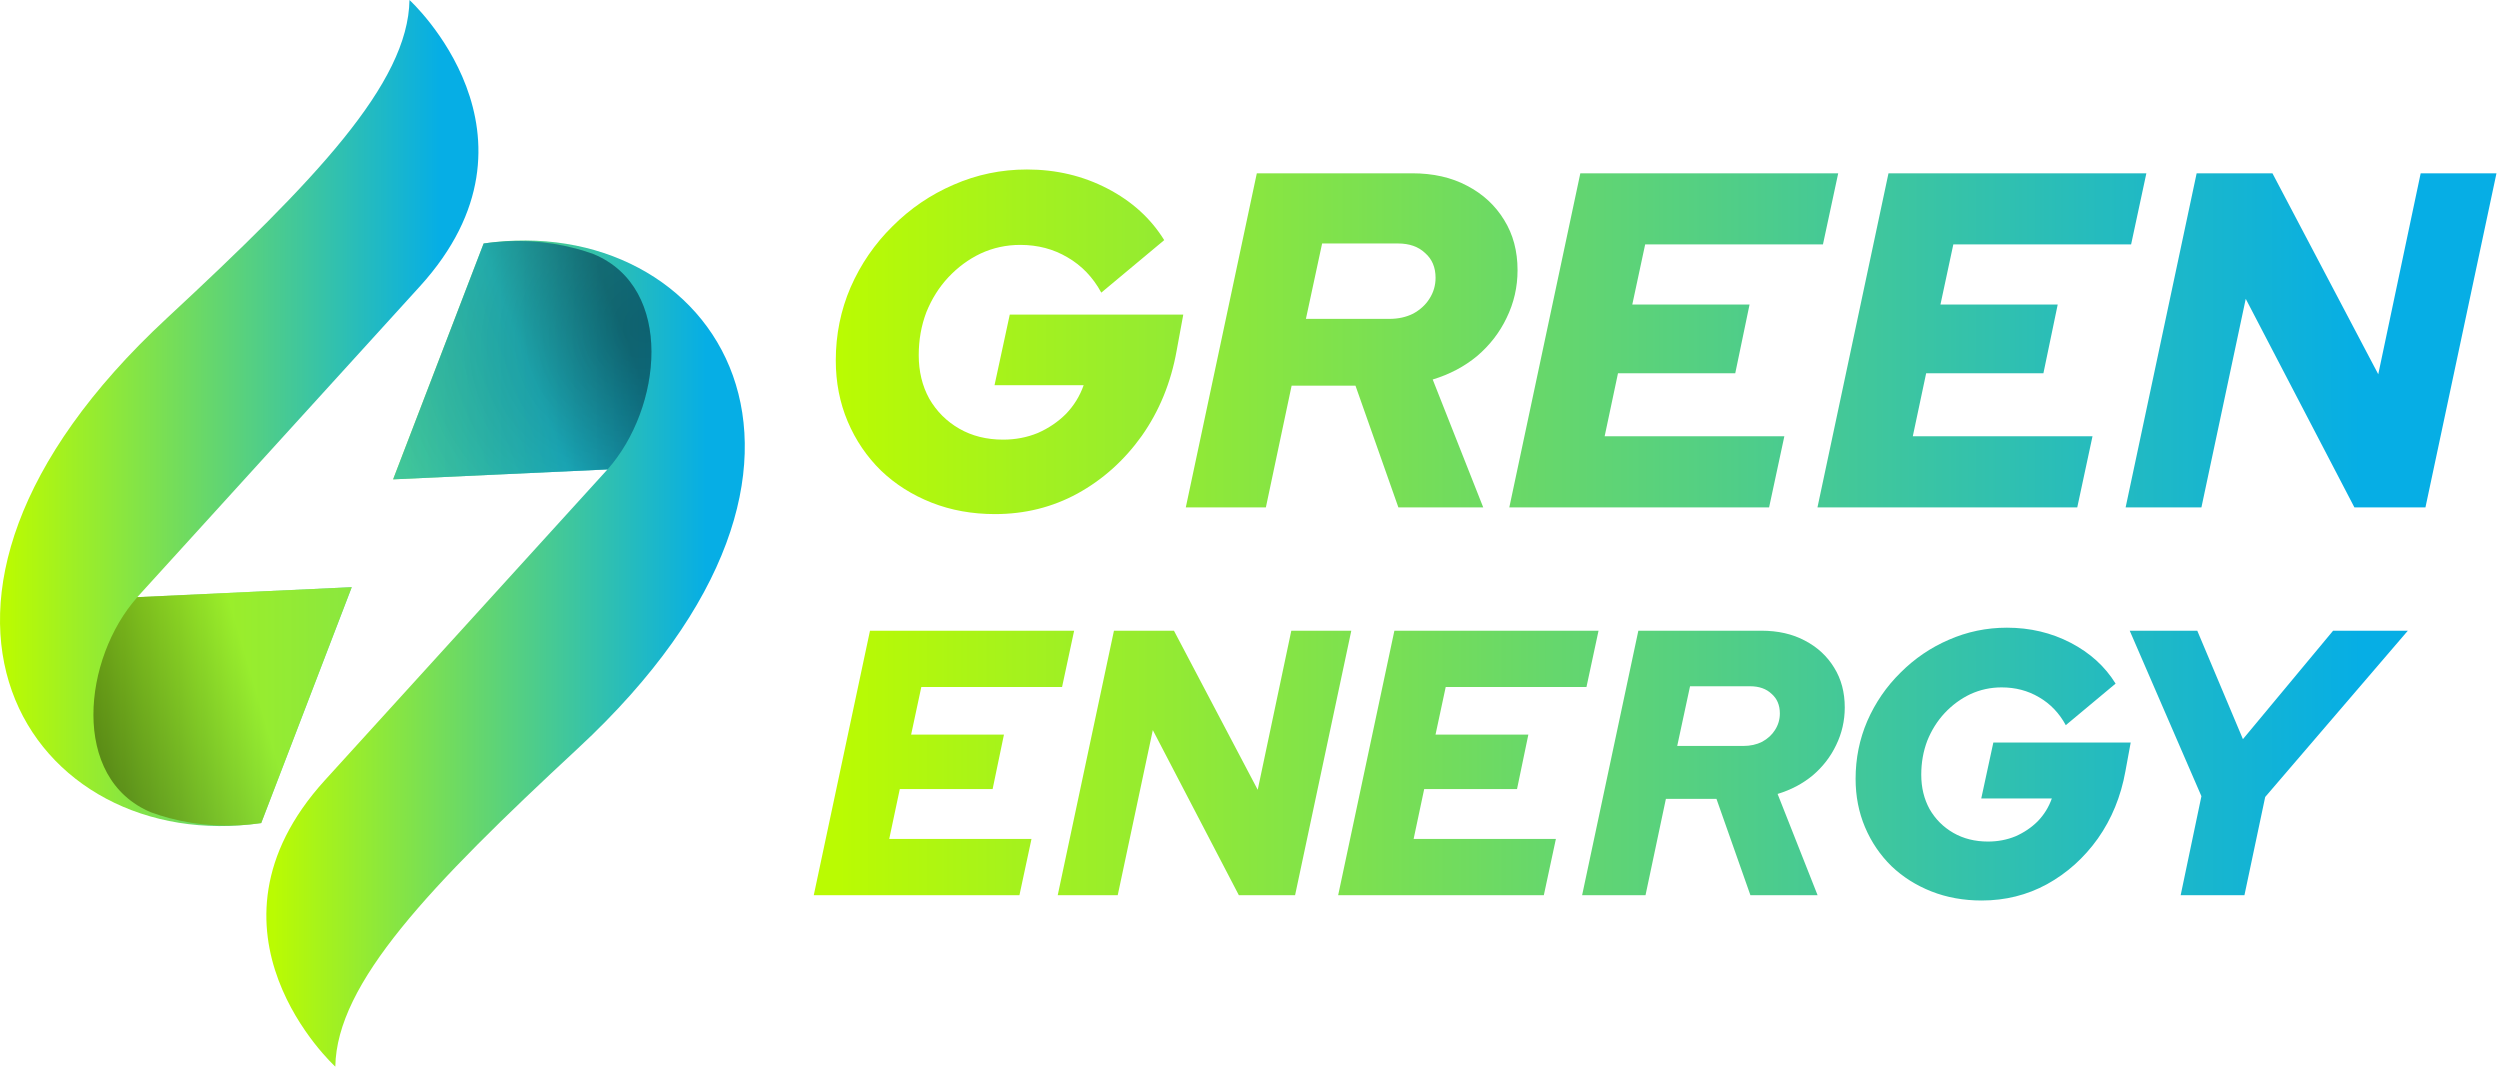
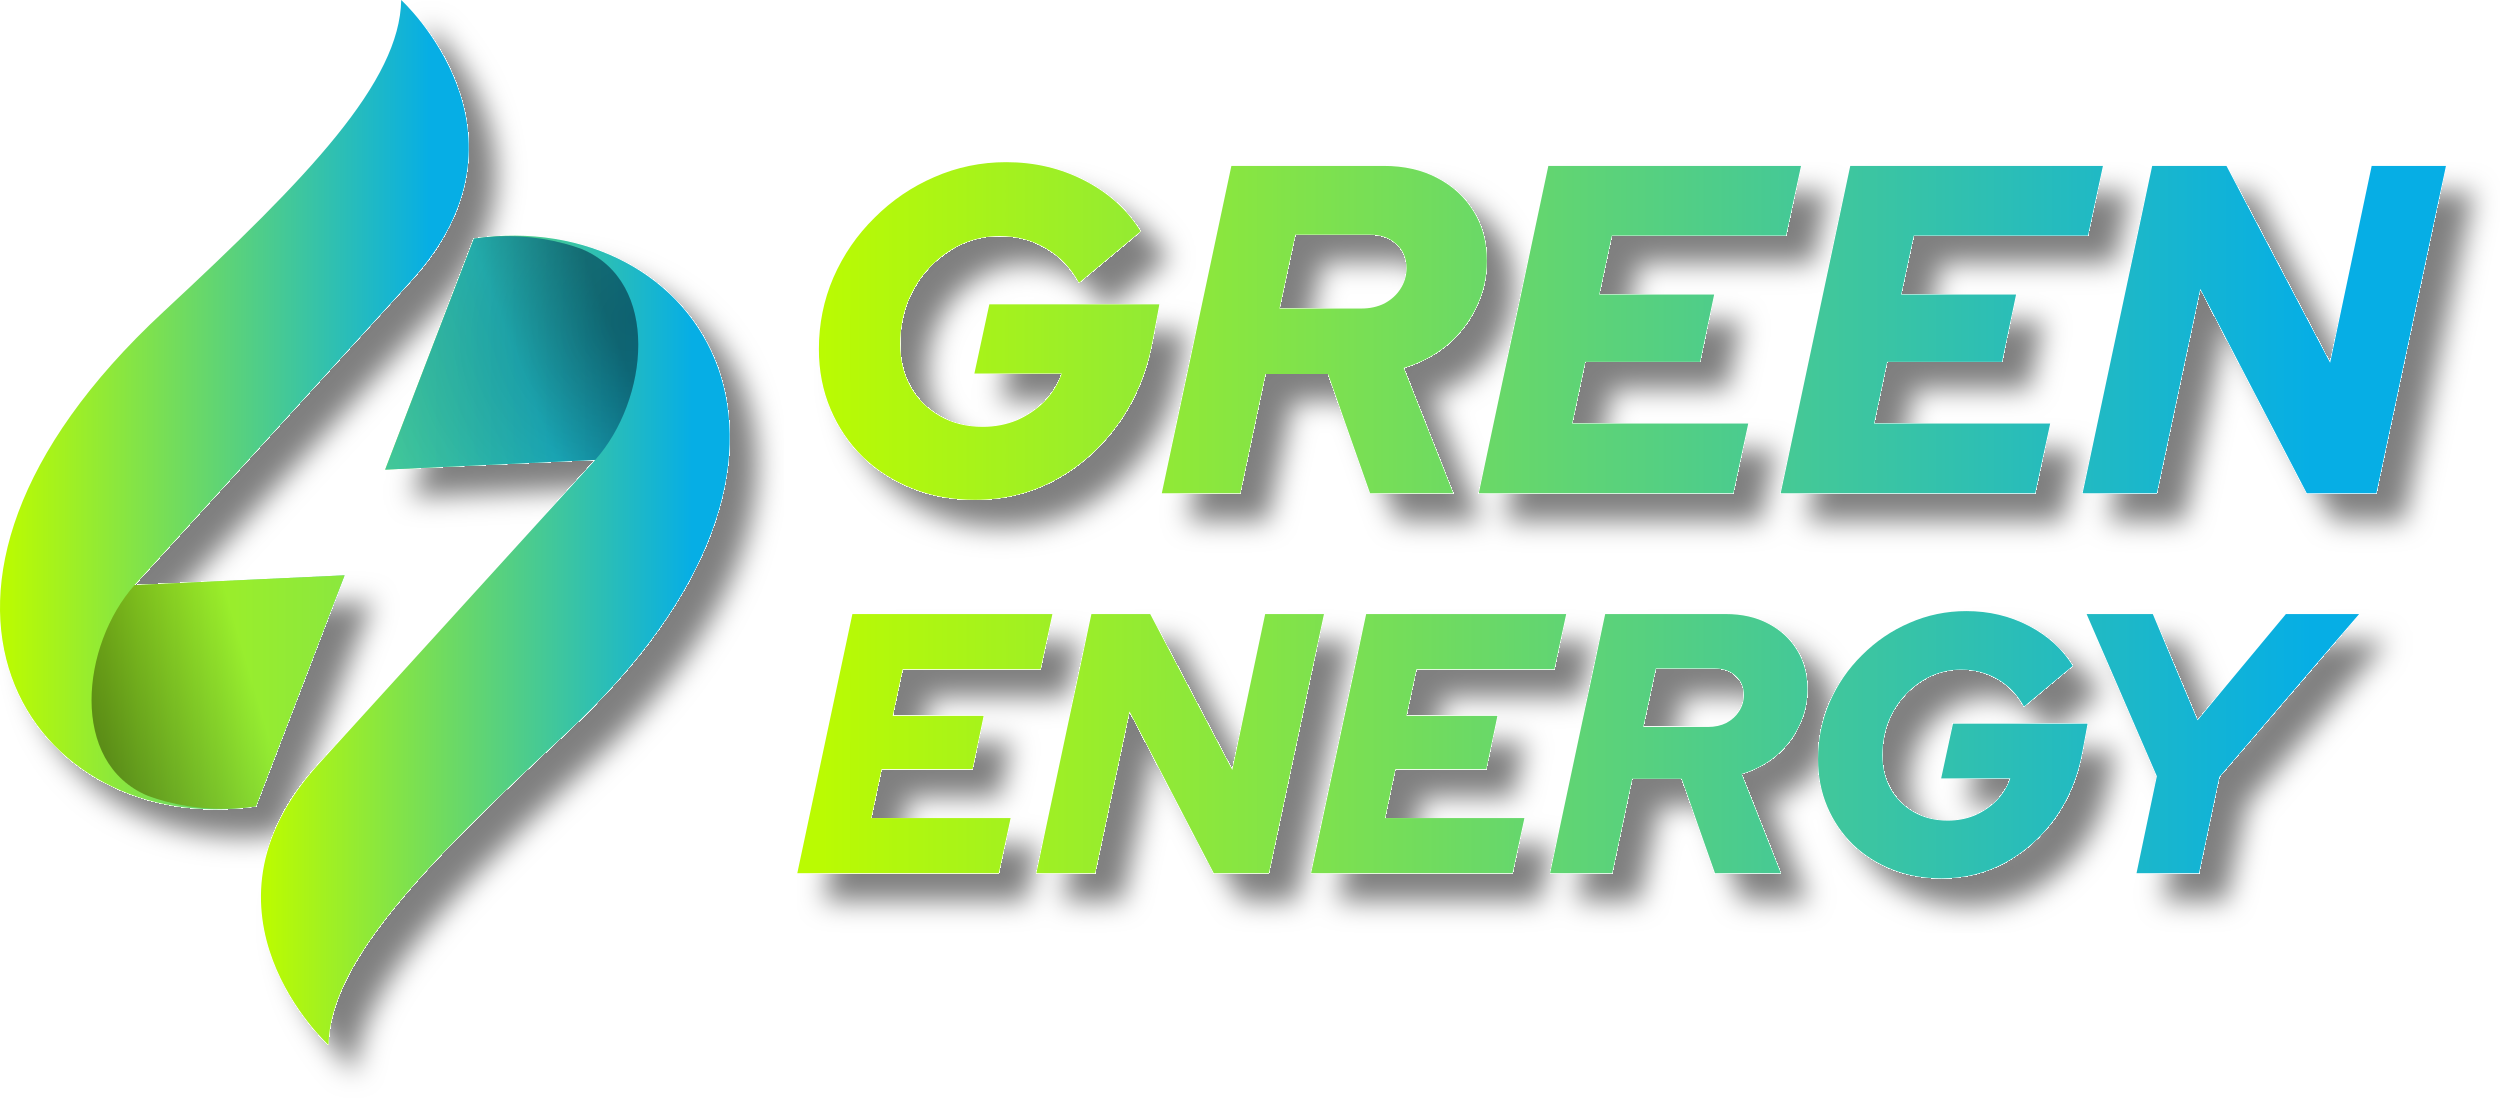
- <svg xmlns="http://www.w3.org/2000/svg" width="293" height="125" viewBox="0 0 293 125" fill="none">
-   <path d="M47.992 0C47.83 9.779 36.997 21.099 19.567 37.282C-16.783 70.998 3.778 100.376 30.613 96.464L41.223 68.819L16.091 69.984C16.091 69.984 40.787 42.816 49.209 33.563C65.331 15.829 47.992 0 47.992 0Z" fill="url(#paint0_linear_583_2)" />
-   <path d="M17.731 95.218C18.431 95.471 19.14 95.694 19.86 95.887C19.86 95.887 19.87 95.887 19.88 95.887C23.224 96.779 26.842 97.012 30.611 96.465L41.222 68.819L16.1 69.985C9.726 77.139 8.195 91.256 17.731 95.218Z" fill="url(#paint1_radial_583_2)" fill-opacity="0.7" />
-   <path d="M39.299 125C39.461 115.221 50.294 103.901 67.724 87.717C104.074 54.002 83.513 24.624 56.678 28.536L46.068 56.181L71.2 55.015C71.2 55.015 46.504 82.184 38.083 91.436C21.96 109.171 39.289 125 39.289 125H39.299Z" fill="url(#paint2_linear_583_2)" />
-   <path d="M69.568 29.783C68.869 29.53 68.16 29.307 67.44 29.115C67.44 29.115 67.43 29.115 67.42 29.115C64.076 28.223 60.458 27.99 56.688 28.537L46.078 56.182L71.2 55.017C77.574 47.862 79.104 33.746 69.568 29.783Z" fill="url(#paint3_linear_583_2)" fill-opacity="0.7" />
-   <path d="M69.568 29.783C68.869 29.53 68.16 29.307 67.44 29.115C67.44 29.115 67.43 29.115 67.42 29.115C64.076 28.223 60.458 27.99 56.688 28.537L46.078 56.182L71.2 55.017C77.574 47.862 79.104 33.746 69.568 29.783Z" fill="url(#paint4_radial_583_2)" fill-opacity="0.2" />
-   <path d="M116.613 60.252C113.932 60.252 111.455 59.804 109.183 58.909C106.912 58.014 104.938 56.765 103.262 55.161C101.586 53.52 100.282 51.6 99.351 49.4C98.42 47.199 97.954 44.813 97.954 42.239C97.954 39.219 98.532 36.366 99.686 33.681C100.878 30.959 102.517 28.572 104.602 26.521C106.688 24.432 109.072 22.81 111.753 21.654C114.472 20.461 117.34 19.864 120.356 19.864C123.783 19.864 126.93 20.61 129.798 22.102C132.665 23.593 134.881 25.607 136.446 28.143L129.071 34.296C128.103 32.506 126.781 31.126 125.105 30.157C123.466 29.187 121.623 28.702 119.574 28.702C117.936 28.702 116.39 29.038 114.938 29.709C113.522 30.381 112.256 31.313 111.139 32.506C110.059 33.662 109.202 35.023 108.569 36.59C107.973 38.156 107.675 39.834 107.675 41.624C107.675 43.526 108.085 45.223 108.904 46.715C109.761 48.206 110.934 49.381 112.424 50.239C113.913 51.096 115.627 51.525 117.563 51.525C119.016 51.525 120.375 51.264 121.641 50.742C122.908 50.183 124.006 49.437 124.937 48.505C125.868 47.535 126.557 46.416 127.004 45.148H116.558L118.345 36.869H138.68L137.898 41.121C137.228 44.85 135.868 48.169 133.82 51.078C131.772 53.949 129.258 56.205 126.278 57.846C123.336 59.45 120.114 60.252 116.613 60.252Z" fill="url(#paint5_linear_583_2)" />
-   <path d="M138.975 59.468L147.299 20.311H165.511C167.969 20.311 170.11 20.796 171.935 21.766C173.797 22.735 175.25 24.078 176.293 25.794C177.336 27.472 177.857 29.43 177.857 31.667C177.857 33.644 177.429 35.508 176.572 37.261C175.753 38.976 174.598 40.468 173.108 41.736C171.619 42.967 169.887 43.88 167.913 44.477L173.835 59.468H163.891L158.863 45.204H151.377L148.36 59.468H138.975ZM153.053 37.373H162.829C163.872 37.373 164.803 37.168 165.623 36.758C166.442 36.31 167.075 35.732 167.522 35.023C168.006 34.278 168.248 33.457 168.248 32.562C168.248 31.331 167.838 30.362 167.019 29.653C166.237 28.907 165.176 28.535 163.835 28.535H154.952L153.053 37.373Z" fill="url(#paint6_linear_583_2)" />
-   <path d="M176.891 59.468L185.215 20.311H215.438L213.65 28.646H192.813L191.304 35.695H205.047L203.371 43.75H189.628L188.064 51.134H209.125L207.338 59.468H176.891Z" fill="url(#paint7_linear_583_2)" />
-   <path d="M213.007 59.468L221.331 20.311H251.554L249.766 28.646H228.929L227.42 35.695H241.163L239.487 43.75H225.744L224.18 51.134H245.241L243.454 59.468H213.007Z" fill="url(#paint8_linear_583_2)" />
-   <path d="M249.123 59.468L257.447 20.311H266.33L278.732 43.862L283.704 20.311H292.586L284.262 59.468H275.938L263.201 35.023L258.006 59.468H249.123Z" fill="url(#paint9_linear_583_2)" />
-   <path d="M95.373 104.919L101.963 73.919H125.889L124.474 80.518H107.978L106.784 86.098H117.663L116.336 92.475H105.457L104.218 98.32H120.892L119.477 104.919H95.373Z" fill="url(#paint10_linear_583_2)" />
-   <path d="M123.965 104.919L130.555 73.919H137.587L147.405 92.563L151.341 73.919H158.373L151.783 104.919H145.194L135.11 85.566L130.997 104.919H123.965Z" fill="url(#paint11_linear_583_2)" />
-   <path d="M156.832 104.919L163.422 73.919H187.349L185.934 80.518H169.437L168.243 86.098H179.123L177.796 92.475H166.916L165.678 98.32H182.351L180.936 104.919H156.832Z" fill="url(#paint12_linear_583_2)" />
-   <path d="M185.424 104.919L192.014 73.919H206.432C208.378 73.919 210.073 74.303 211.518 75.071C212.992 75.838 214.142 76.901 214.968 78.259C215.793 79.588 216.206 81.138 216.206 82.909C216.206 84.474 215.867 85.95 215.189 87.338C214.54 88.696 213.626 89.877 212.447 90.88C211.267 91.855 209.896 92.578 208.334 93.05L213.022 104.919H205.149L201.169 93.626H195.243L192.854 104.919H185.424ZM196.569 87.426H204.309C205.135 87.426 205.872 87.264 206.52 86.939C207.169 86.585 207.67 86.127 208.024 85.566C208.407 84.976 208.599 84.326 208.599 83.618C208.599 82.643 208.275 81.876 207.626 81.315C207.007 80.724 206.167 80.429 205.105 80.429H198.073L196.569 87.426Z" fill="url(#paint13_linear_583_2)" />
-   <path d="M232.247 105.539C230.125 105.539 228.164 105.184 226.365 104.476C224.567 103.767 223.004 102.778 221.677 101.509C220.351 100.21 219.319 98.689 218.581 96.947C217.844 95.206 217.476 93.316 217.476 91.279C217.476 88.888 217.933 86.629 218.847 84.503C219.79 82.348 221.088 80.459 222.739 78.835C224.39 77.182 226.277 75.897 228.4 74.982C230.552 74.037 232.822 73.565 235.211 73.565C237.923 73.565 240.415 74.156 242.685 75.336C244.955 76.517 246.71 78.112 247.948 80.119L242.11 84.99C241.343 83.573 240.297 82.481 238.97 81.713C237.673 80.946 236.213 80.562 234.591 80.562C233.294 80.562 232.071 80.828 230.921 81.359C229.8 81.891 228.798 82.629 227.913 83.573C227.058 84.489 226.38 85.566 225.879 86.806C225.407 88.046 225.171 89.375 225.171 90.792C225.171 92.297 225.496 93.641 226.144 94.822C226.822 96.003 227.751 96.933 228.93 97.612C230.11 98.291 231.466 98.63 232.999 98.63C234.149 98.63 235.225 98.424 236.228 98.01C237.23 97.567 238.1 96.977 238.837 96.239C239.574 95.471 240.12 94.585 240.474 93.582H232.203L233.619 87.028H249.717L249.098 90.393C248.567 93.346 247.491 95.973 245.869 98.276C244.248 100.549 242.257 102.335 239.899 103.634C237.569 104.904 235.019 105.539 232.247 105.539Z" fill="url(#paint14_linear_583_2)" />
-   <path d="M255.574 104.919L258.006 93.316L249.603 73.919H257.52L262.871 86.629L273.441 73.919H282.198L265.481 93.405L263.048 104.919H255.574Z" fill="url(#paint15_linear_583_2)" />
+ <svg xmlns="http://www.w3.org/2000/svg" width="185" height="82" viewBox="0 0 185 82" fill="none">
+   <g filter="url(#filter0_d_681_441)">
+     <path d="M29.689 0C29.589 6.05 22.887 13.052 12.104 23.064C-10.382 43.921 2.337 62.094 18.938 59.675L25.501 42.573L9.954 43.294C9.954 43.294 25.232 26.486 30.441 20.763C40.415 9.792 29.689 0 29.689 0Z" fill="url(#paint0_linear_681_441)" />
+     <path d="M10.97 58.904C11.402 59.061 11.841 59.199 12.286 59.318C12.286 59.318 12.293 59.318 12.299 59.318C14.368 59.869 16.606 60.014 18.938 59.675L25.501 42.573L9.96 43.294C6.017 47.72 5.071 56.453 10.97 58.904Z" fill="url(#paint1_radial_681_441)" fill-opacity="0.7" />
+     <path d="M24.311 77.327C24.411 71.278 31.113 64.275 41.895 54.264C64.382 33.407 51.662 15.233 35.062 17.653L28.498 34.754L44.045 34.033C44.045 34.033 28.768 50.841 23.558 56.564C13.584 67.535 24.304 77.327 24.304 77.327H24.311Z" fill="url(#paint2_linear_681_441)" />
+     <path d="M43.036 18.424C42.603 18.267 42.165 18.13 41.719 18.011C41.719 18.011 41.713 18.011 41.707 18.011C39.638 17.459 37.4 17.315 35.068 17.653L28.504 34.755L44.045 34.034C47.989 29.608 48.935 20.875 43.036 18.424Z" fill="url(#paint3_linear_681_441)" fill-opacity="0.7" />
+     <path d="M43.036 18.424C42.603 18.267 42.165 18.13 41.719 18.011C41.719 18.011 41.713 18.011 41.707 18.011C39.638 17.459 37.4 17.315 35.068 17.653L28.504 34.755L44.045 34.034C47.989 29.608 48.935 20.875 43.036 18.424Z" fill="url(#paint4_radial_681_441)" fill-opacity="0.2" />
+   </g>
+   <g filter="url(#filter1_d_681_441)">
+     <path d="M72.14 36.985C70.481 36.985 68.949 36.708 67.543 36.154C66.138 35.6 64.917 34.828 63.88 33.836C62.843 32.821 62.037 31.632 61.461 30.271C60.885 28.91 60.597 27.434 60.597 25.842C60.597 23.973 60.954 22.208 61.668 20.547C62.406 18.863 63.419 17.387 64.71 16.118C66 14.826 67.474 13.822 69.133 13.107C70.815 12.369 72.589 12 74.455 12C76.575 12 78.522 12.461 80.296 13.384C82.07 14.307 83.441 15.553 84.408 17.122L79.847 20.928C79.247 19.821 78.43 18.967 77.393 18.367C76.379 17.767 75.239 17.468 73.971 17.468C72.958 17.468 72.001 17.675 71.103 18.09C70.228 18.506 69.444 19.082 68.753 19.821C68.085 20.536 67.555 21.378 67.163 22.347C66.795 23.316 66.61 24.354 66.61 25.461C66.61 26.638 66.864 27.688 67.371 28.61C67.9 29.533 68.626 30.26 69.548 30.79C70.469 31.321 71.529 31.586 72.727 31.586C73.626 31.586 74.467 31.425 75.25 31.102C76.033 30.756 76.713 30.294 77.289 29.718C77.865 29.118 78.291 28.426 78.568 27.641H72.105L73.211 22.52H85.791L85.307 25.15C84.892 27.457 84.051 29.51 82.784 31.309C81.517 33.086 79.962 34.481 78.118 35.497C76.298 36.489 74.305 36.985 72.14 36.985Z" fill="url(#paint5_linear_681_441)" />
+     <path d="M85.973 36.5L91.122 12.277H102.389C103.909 12.277 105.234 12.577 106.363 13.177C107.515 13.776 108.413 14.607 109.059 15.668C109.704 16.706 110.026 17.917 110.026 19.302C110.026 20.524 109.761 21.678 109.231 22.762C108.724 23.823 108.01 24.746 107.089 25.53C106.167 26.292 105.096 26.857 103.875 27.226L107.538 36.5H101.386L98.276 27.676H93.645L91.779 36.5H85.973ZM94.682 22.831H100.73C101.375 22.831 101.951 22.704 102.458 22.451C102.965 22.174 103.356 21.816 103.633 21.378C103.932 20.916 104.082 20.409 104.082 19.855C104.082 19.094 103.829 18.494 103.322 18.056C102.838 17.594 102.181 17.364 101.352 17.364H95.857L94.682 22.831Z" fill="url(#paint6_linear_681_441)" />
+     <path d="M109.429 36.5L114.578 12.277H133.275L132.169 17.433H119.278L118.345 21.793H126.847L125.81 26.776H117.308L116.341 31.344H129.369L128.264 36.5H109.429Z" fill="url(#paint7_linear_681_441)" />
+     <path d="M131.771 36.5L136.92 12.277H155.617L154.511 17.433H141.62L140.687 21.793H149.189L148.152 26.776H139.65L138.683 31.344H151.712L150.606 36.5H131.771Z" fill="url(#paint8_linear_681_441)" />
+     <path d="M154.113 36.5L159.262 12.277H164.757L172.429 26.845L175.505 12.277H181L175.851 36.5H170.701L162.822 21.378L159.608 36.5H154.113Z" fill="url(#paint9_linear_681_441)" />
+     <path d="M59 64.617L63.077 45.44H77.878L77.002 49.522H66.797L66.059 52.973H72.789L71.968 56.918H65.238L64.472 60.535H74.786L73.911 64.617H59Z" fill="url(#paint10_linear_681_441)" />
+     <path d="M76.688 64.617L80.764 45.44H85.114L91.188 56.973L93.623 45.44H97.973L93.897 64.617H89.82L83.582 52.645L81.038 64.617H76.688Z" fill="url(#paint11_linear_681_441)" />
+     <path d="M97.02 64.617L101.097 45.44H115.898L115.023 49.522H104.817L104.079 52.973H110.809L109.988 56.918H103.258L102.492 60.535H112.806L111.931 64.617H97.02Z" fill="url(#paint12_linear_681_441)" />
+     <path d="M114.708 64.617L118.784 45.44H127.703C128.907 45.44 129.956 45.677 130.85 46.152C131.762 46.627 132.473 47.284 132.984 48.124C133.494 48.946 133.75 49.905 133.75 51.001C133.75 51.969 133.54 52.882 133.12 53.74C132.719 54.581 132.154 55.311 131.424 55.932C130.695 56.535 129.846 56.982 128.88 57.275L131.78 64.617H126.91L124.447 57.631H120.781L119.304 64.617H114.708ZM121.602 53.795H126.39C126.901 53.795 127.357 53.695 127.758 53.494C128.159 53.275 128.469 52.992 128.688 52.645C128.925 52.279 129.044 51.878 129.044 51.439C129.044 50.837 128.843 50.362 128.442 50.015C128.059 49.649 127.539 49.467 126.882 49.467H122.532L121.602 53.795Z" fill="url(#paint13_linear_681_441)" />
+     <path d="M143.673 65C142.36 65 141.147 64.781 140.034 64.343C138.922 63.904 137.955 63.292 137.134 62.507C136.314 61.703 135.675 60.763 135.219 59.685C134.763 58.608 134.535 57.439 134.535 56.179C134.535 54.699 134.818 53.302 135.383 51.987C135.967 50.654 136.77 49.485 137.791 48.481C138.812 47.458 139.98 46.663 141.293 46.097C142.624 45.513 144.029 45.221 145.506 45.221C147.184 45.221 148.726 45.586 150.13 46.316C151.535 47.047 152.62 48.033 153.386 49.275L149.774 52.288C149.3 51.412 148.653 50.736 147.832 50.261C147.029 49.786 146.127 49.549 145.123 49.549C144.321 49.549 143.564 49.713 142.852 50.042C142.159 50.371 141.539 50.827 140.992 51.412C140.463 51.978 140.044 52.645 139.734 53.412C139.442 54.179 139.296 55.001 139.296 55.877C139.296 56.809 139.496 57.64 139.898 58.37C140.317 59.101 140.892 59.676 141.621 60.096C142.351 60.516 143.19 60.726 144.138 60.726C144.85 60.726 145.515 60.599 146.136 60.343C146.756 60.069 147.294 59.704 147.75 59.247C148.206 58.772 148.543 58.224 148.762 57.603H143.646L144.521 53.549H154.48L154.097 55.631C153.769 57.457 153.103 59.083 152.1 60.507C151.097 61.913 149.866 63.018 148.406 63.822C146.966 64.607 145.388 65 143.673 65Z" fill="url(#paint14_linear_681_441)" />
+     <path d="M158.103 64.617L159.608 57.439L154.41 45.44H159.307L162.618 53.302L169.157 45.44H174.574L164.232 57.494L162.727 64.617H158.103Z" fill="url(#paint15_linear_681_441)" />
+   </g>
  <defs>
-     <linearGradient id="paint0_linear_583_2" x1="0.82" y1="48.59" x2="51.561" y2="48.59" gradientUnits="userSpaceOnUse">
+     <filter id="filter0_d_681_441" x="0" y="0" width="58" height="81.327" filterUnits="userSpaceOnUse" color-interpolation-filters="sRGB">
+       <feFlood flood-opacity="0" result="BackgroundImageFix" />
+       <feColorMatrix in="SourceAlpha" type="matrix" values="0 0 0 0 0 0 0 0 0 0 0 0 0 0 0 0 0 0 127 0" result="hardAlpha" />
+       <feOffset dx="2" dy="2" />
+       <feGaussianBlur stdDeviation="1" />
+       <feComposite in2="hardAlpha" operator="out" />
+       <feColorMatrix type="matrix" values="0 0 0 0 0 0 0 0 0 0 0 0 0 0 0 0 0 0 0.5 0" />
+       <feBlend mode="normal" in2="BackgroundImageFix" result="effect1_dropShadow_681_441" />
+       <feBlend mode="normal" in="SourceGraphic" in2="effect1_dropShadow_681_441" result="shape" />
+     </filter>
+     <filter id="filter1_d_681_441" x="59" y="12" width="126" height="57" filterUnits="userSpaceOnUse" color-interpolation-filters="sRGB">
+       <feFlood flood-opacity="0" result="BackgroundImageFix" />
+       <feColorMatrix in="SourceAlpha" type="matrix" values="0 0 0 0 0 0 0 0 0 0 0 0 0 0 0 0 0 0 127 0" result="hardAlpha" />
+       <feOffset dx="2" dy="2" />
+       <feGaussianBlur stdDeviation="1" />
+       <feComposite in2="hardAlpha" operator="out" />
+       <feColorMatrix type="matrix" values="0 0 0 0 0 0 0 0 0 0 0 0 0 0 0 0 0 0 0.5 0" />
+       <feBlend mode="normal" in2="BackgroundImageFix" result="effect1_dropShadow_681_441" />
+       <feBlend mode="normal" in="SourceGraphic" in2="effect1_dropShadow_681_441" result="shape" />
+     </filter>
+     <linearGradient id="paint0_linear_681_441" x1="0.507" y1="30.059" x2="31.897" y2="30.059" gradientUnits="userSpaceOnUse">
      <stop stop-color="#BAFB02" />
      <stop offset="1" stop-color="#06AEE5" />
    </linearGradient>
-     <radialGradient id="paint1_radial_583_2" cx="0" cy="0" r="1" gradientUnits="userSpaceOnUse" gradientTransform="translate(11.6519 87.658) rotate(-16.5572) scale(19.5586 1625.77)">
+     <radialGradient id="paint1_radial_681_441" cx="0" cy="0" r="1" gradientUnits="userSpaceOnUse" gradientTransform="translate(7.20888 54.2272) rotate(-16.5572) scale(12.0993 1005.73)">
      <stop stop-color="#43640A" />
      <stop offset="1" stop-color="#B4F90A" />
    </radialGradient>
-     <linearGradient id="paint2_linear_583_2" x1="32.037" y1="76.775" x2="82.78" y2="76.775" gradientUnits="userSpaceOnUse">
+     <linearGradient id="paint2_linear_681_441" x1="19.818" y1="47.494" x2="51.209" y2="47.494" gradientUnits="userSpaceOnUse">
      <stop stop-color="#BAFB02" />
      <stop offset="1" stop-color="#06AEE5" />
    </linearGradient>
-     <linearGradient id="paint3_linear_583_2" x1="46.109" y1="56.243" x2="76.219" y2="44.642" gradientUnits="userSpaceOnUse">
+     <linearGradient id="paint3_linear_681_441" x1="28.523" y1="34.792" x2="47.15" y2="27.616" gradientUnits="userSpaceOnUse">
      <stop stop-color="#26BCBD" />
      <stop offset="0.603" stop-color="#0CAAD4" />
      <stop offset="0.974" stop-color="#0A5E74" />
    </linearGradient>
-     <radialGradient id="paint4_radial_583_2" cx="0" cy="0" r="1" gradientUnits="userSpaceOnUse" gradientTransform="translate(76.0037 38.0019) rotate(149.744) scale(35.196 30.0698)">
+     <radialGradient id="paint4_radial_681_441" cx="0" cy="0" r="1" gradientUnits="userSpaceOnUse" gradientTransform="translate(47.017 23.5083) rotate(149.744) scale(21.7729 18.6018)">
      <stop />
      <stop offset="1" stop-opacity="0" />
    </radialGradient>
-     <linearGradient id="paint5_linear_583_2" x1="98.258" y1="62.863" x2="276.72" y2="62.863" gradientUnits="userSpaceOnUse">
+     <linearGradient id="paint5_linear_681_441" x1="60.785" y1="38.6" x2="171.185" y2="38.6" gradientUnits="userSpaceOnUse">
      <stop stop-color="#BAFB02" />
      <stop offset="1" stop-color="#06AEE5" />
    </linearGradient>
-     <linearGradient id="paint6_linear_583_2" x1="98.258" y1="62.863" x2="276.72" y2="62.863" gradientUnits="userSpaceOnUse">
+     <linearGradient id="paint6_linear_681_441" x1="60.785" y1="38.6" x2="171.185" y2="38.6" gradientUnits="userSpaceOnUse">
      <stop stop-color="#BAFB02" />
      <stop offset="1" stop-color="#06AEE5" />
    </linearGradient>
-     <linearGradient id="paint7_linear_583_2" x1="98.258" y1="62.863" x2="276.72" y2="62.863" gradientUnits="userSpaceOnUse">
+     <linearGradient id="paint7_linear_681_441" x1="60.785" y1="38.6" x2="171.185" y2="38.6" gradientUnits="userSpaceOnUse">
      <stop stop-color="#BAFB02" />
      <stop offset="1" stop-color="#06AEE5" />
    </linearGradient>
-     <linearGradient id="paint8_linear_583_2" x1="98.258" y1="62.863" x2="276.72" y2="62.863" gradientUnits="userSpaceOnUse">
+     <linearGradient id="paint8_linear_681_441" x1="60.785" y1="38.6" x2="171.185" y2="38.6" gradientUnits="userSpaceOnUse">
      <stop stop-color="#BAFB02" />
      <stop offset="1" stop-color="#06AEE5" />
    </linearGradient>
-     <linearGradient id="paint9_linear_583_2" x1="98.258" y1="62.863" x2="276.72" y2="62.863" gradientUnits="userSpaceOnUse">
+     <linearGradient id="paint9_linear_681_441" x1="60.785" y1="38.6" x2="171.185" y2="38.6" gradientUnits="userSpaceOnUse">
      <stop stop-color="#BAFB02" />
      <stop offset="1" stop-color="#06AEE5" />
    </linearGradient>
-     <linearGradient id="paint10_linear_583_2" x1="98.258" y1="62.863" x2="276.72" y2="62.863" gradientUnits="userSpaceOnUse">
+     <linearGradient id="paint10_linear_681_441" x1="60.785" y1="38.6" x2="171.185" y2="38.6" gradientUnits="userSpaceOnUse">
      <stop stop-color="#BAFB02" />
      <stop offset="1" stop-color="#06AEE5" />
    </linearGradient>
-     <linearGradient id="paint11_linear_583_2" x1="98.258" y1="62.863" x2="276.72" y2="62.863" gradientUnits="userSpaceOnUse">
+     <linearGradient id="paint11_linear_681_441" x1="60.785" y1="38.6" x2="171.185" y2="38.6" gradientUnits="userSpaceOnUse">
      <stop stop-color="#BAFB02" />
      <stop offset="1" stop-color="#06AEE5" />
    </linearGradient>
-     <linearGradient id="paint12_linear_583_2" x1="98.258" y1="62.863" x2="276.72" y2="62.863" gradientUnits="userSpaceOnUse">
+     <linearGradient id="paint12_linear_681_441" x1="60.785" y1="38.6" x2="171.185" y2="38.6" gradientUnits="userSpaceOnUse">
      <stop stop-color="#BAFB02" />
      <stop offset="1" stop-color="#06AEE5" />
    </linearGradient>
-     <linearGradient id="paint13_linear_583_2" x1="98.258" y1="62.863" x2="276.72" y2="62.863" gradientUnits="userSpaceOnUse">
+     <linearGradient id="paint13_linear_681_441" x1="60.785" y1="38.6" x2="171.185" y2="38.6" gradientUnits="userSpaceOnUse">
      <stop stop-color="#BAFB02" />
      <stop offset="1" stop-color="#06AEE5" />
    </linearGradient>
-     <linearGradient id="paint14_linear_583_2" x1="98.258" y1="62.863" x2="276.72" y2="62.863" gradientUnits="userSpaceOnUse">
+     <linearGradient id="paint14_linear_681_441" x1="60.785" y1="38.6" x2="171.185" y2="38.6" gradientUnits="userSpaceOnUse">
      <stop stop-color="#BAFB02" />
      <stop offset="1" stop-color="#06AEE5" />
    </linearGradient>
-     <linearGradient id="paint15_linear_583_2" x1="98.258" y1="62.863" x2="276.72" y2="62.863" gradientUnits="userSpaceOnUse">
+     <linearGradient id="paint15_linear_681_441" x1="60.785" y1="38.6" x2="171.185" y2="38.6" gradientUnits="userSpaceOnUse">
      <stop stop-color="#BAFB02" />
      <stop offset="1" stop-color="#06AEE5" />
    </linearGradient>
  </defs>
</svg>
